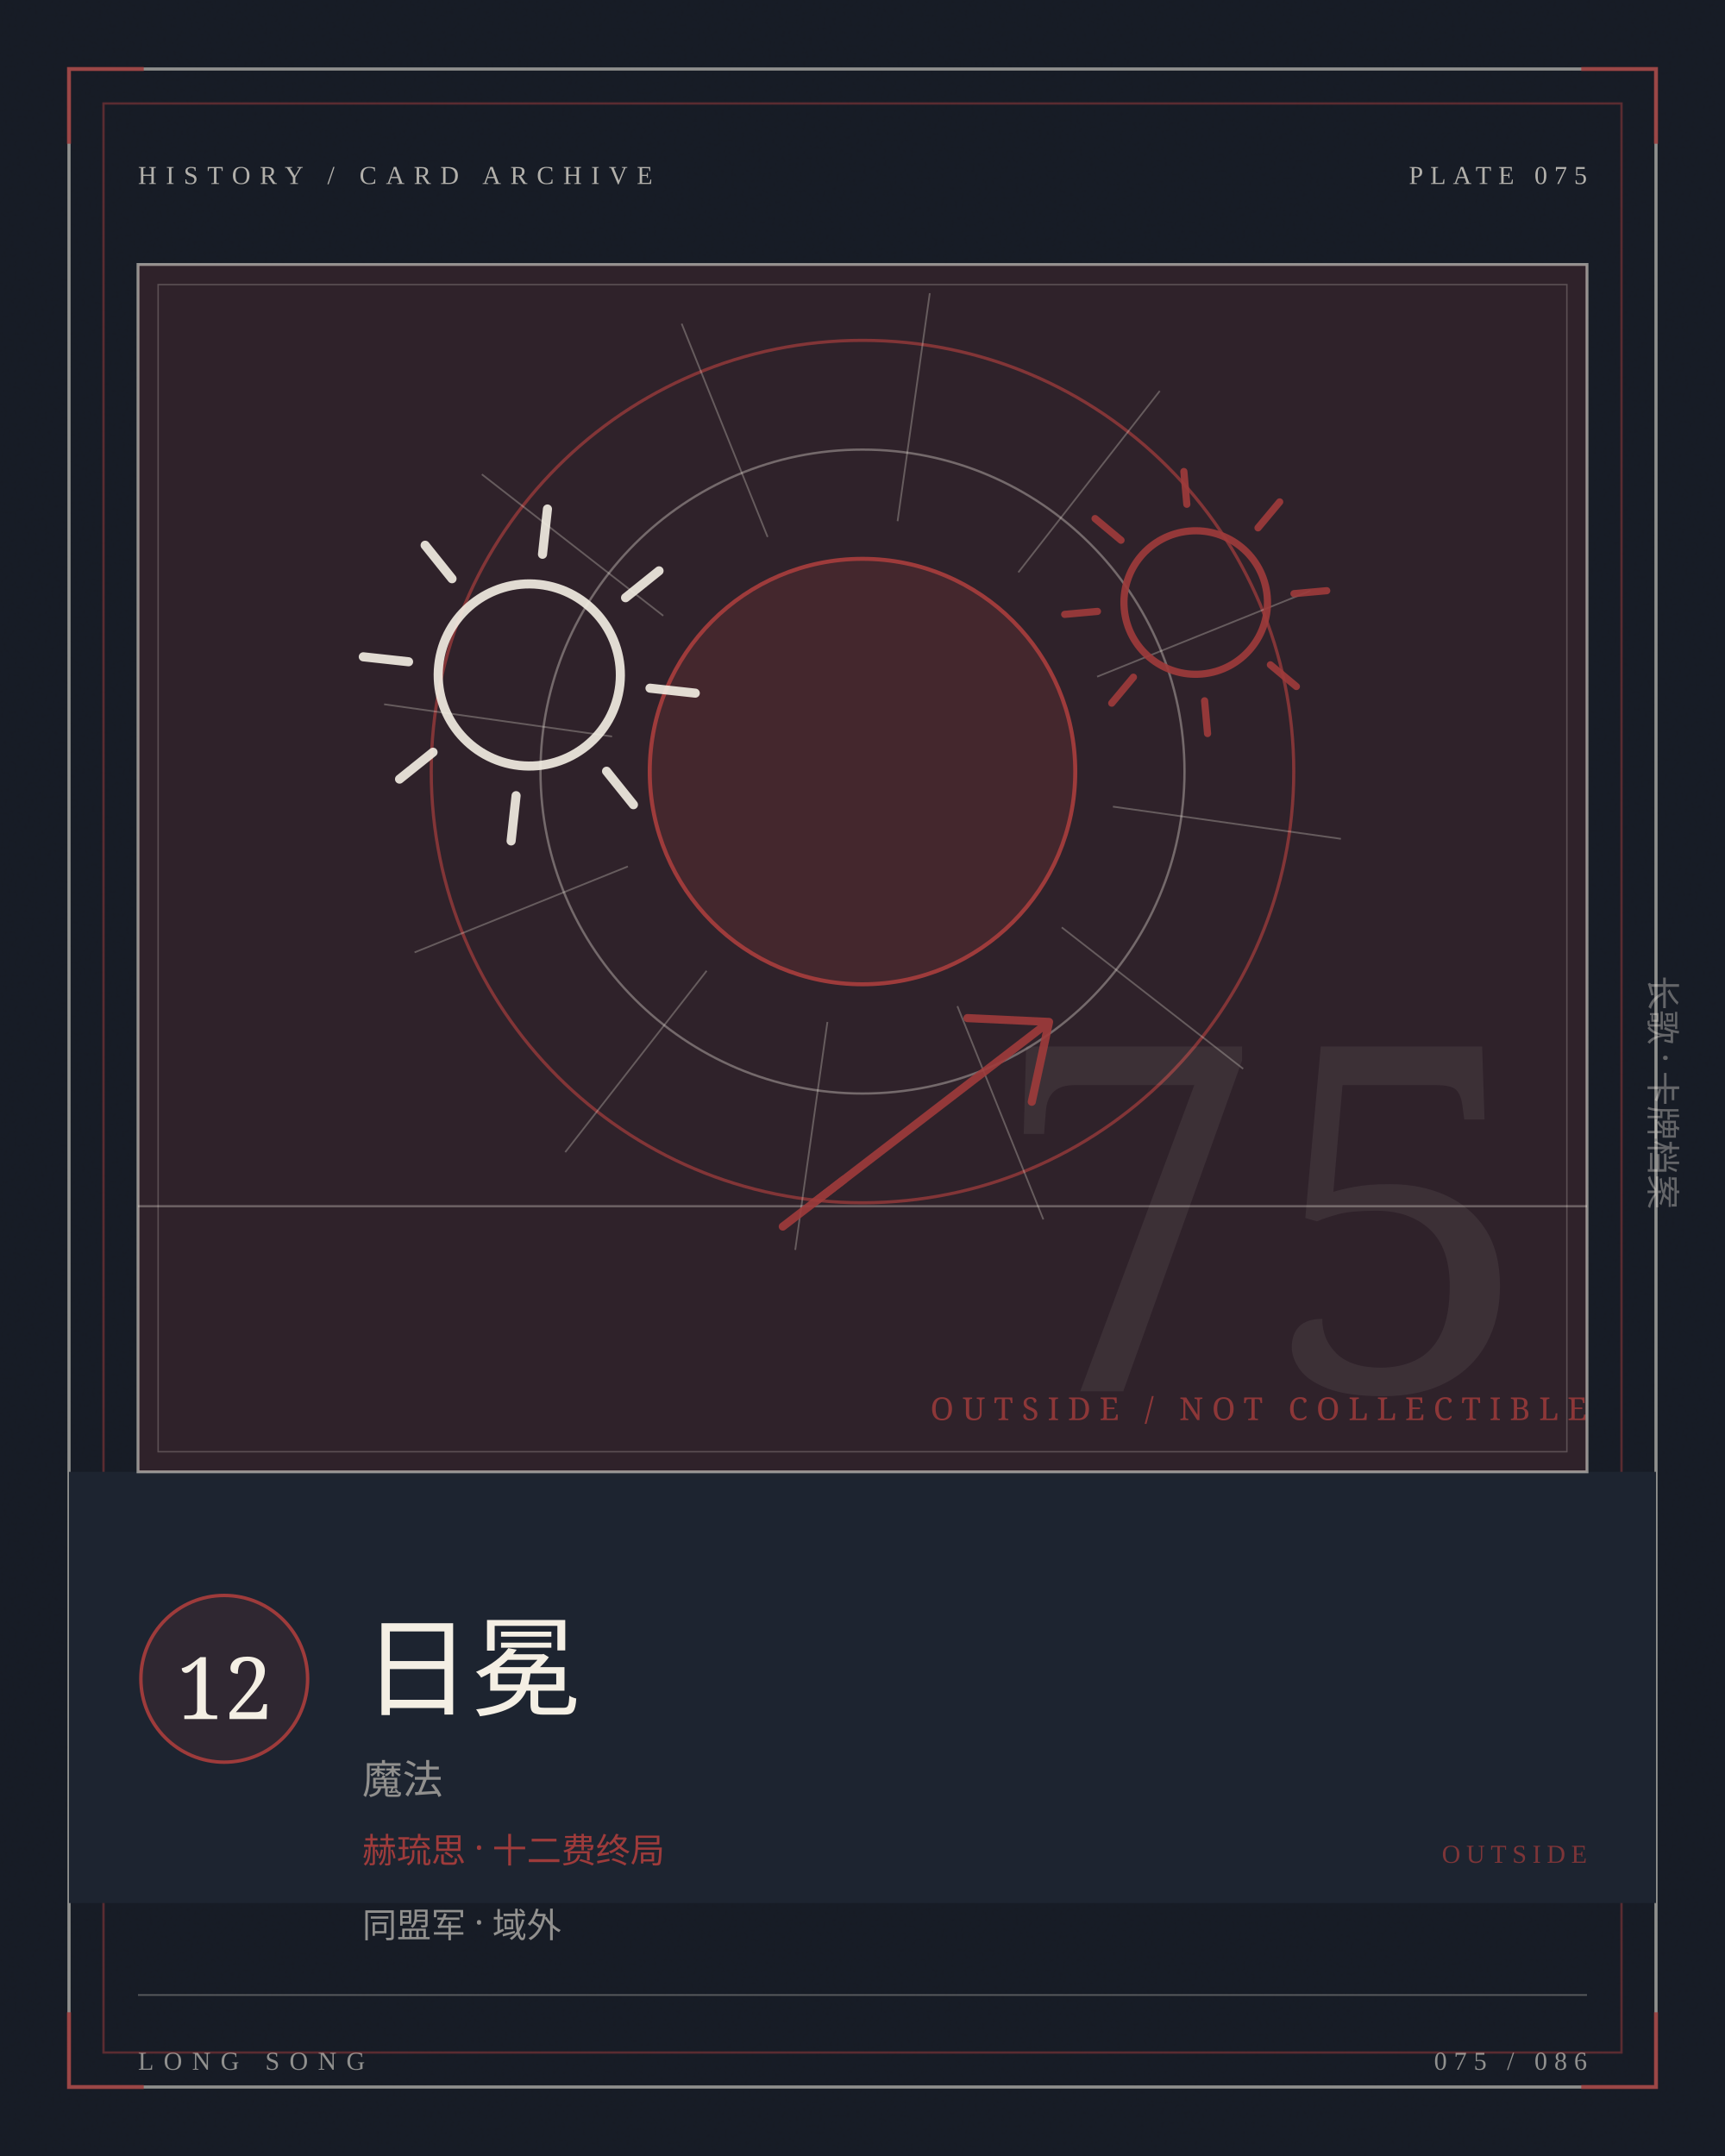
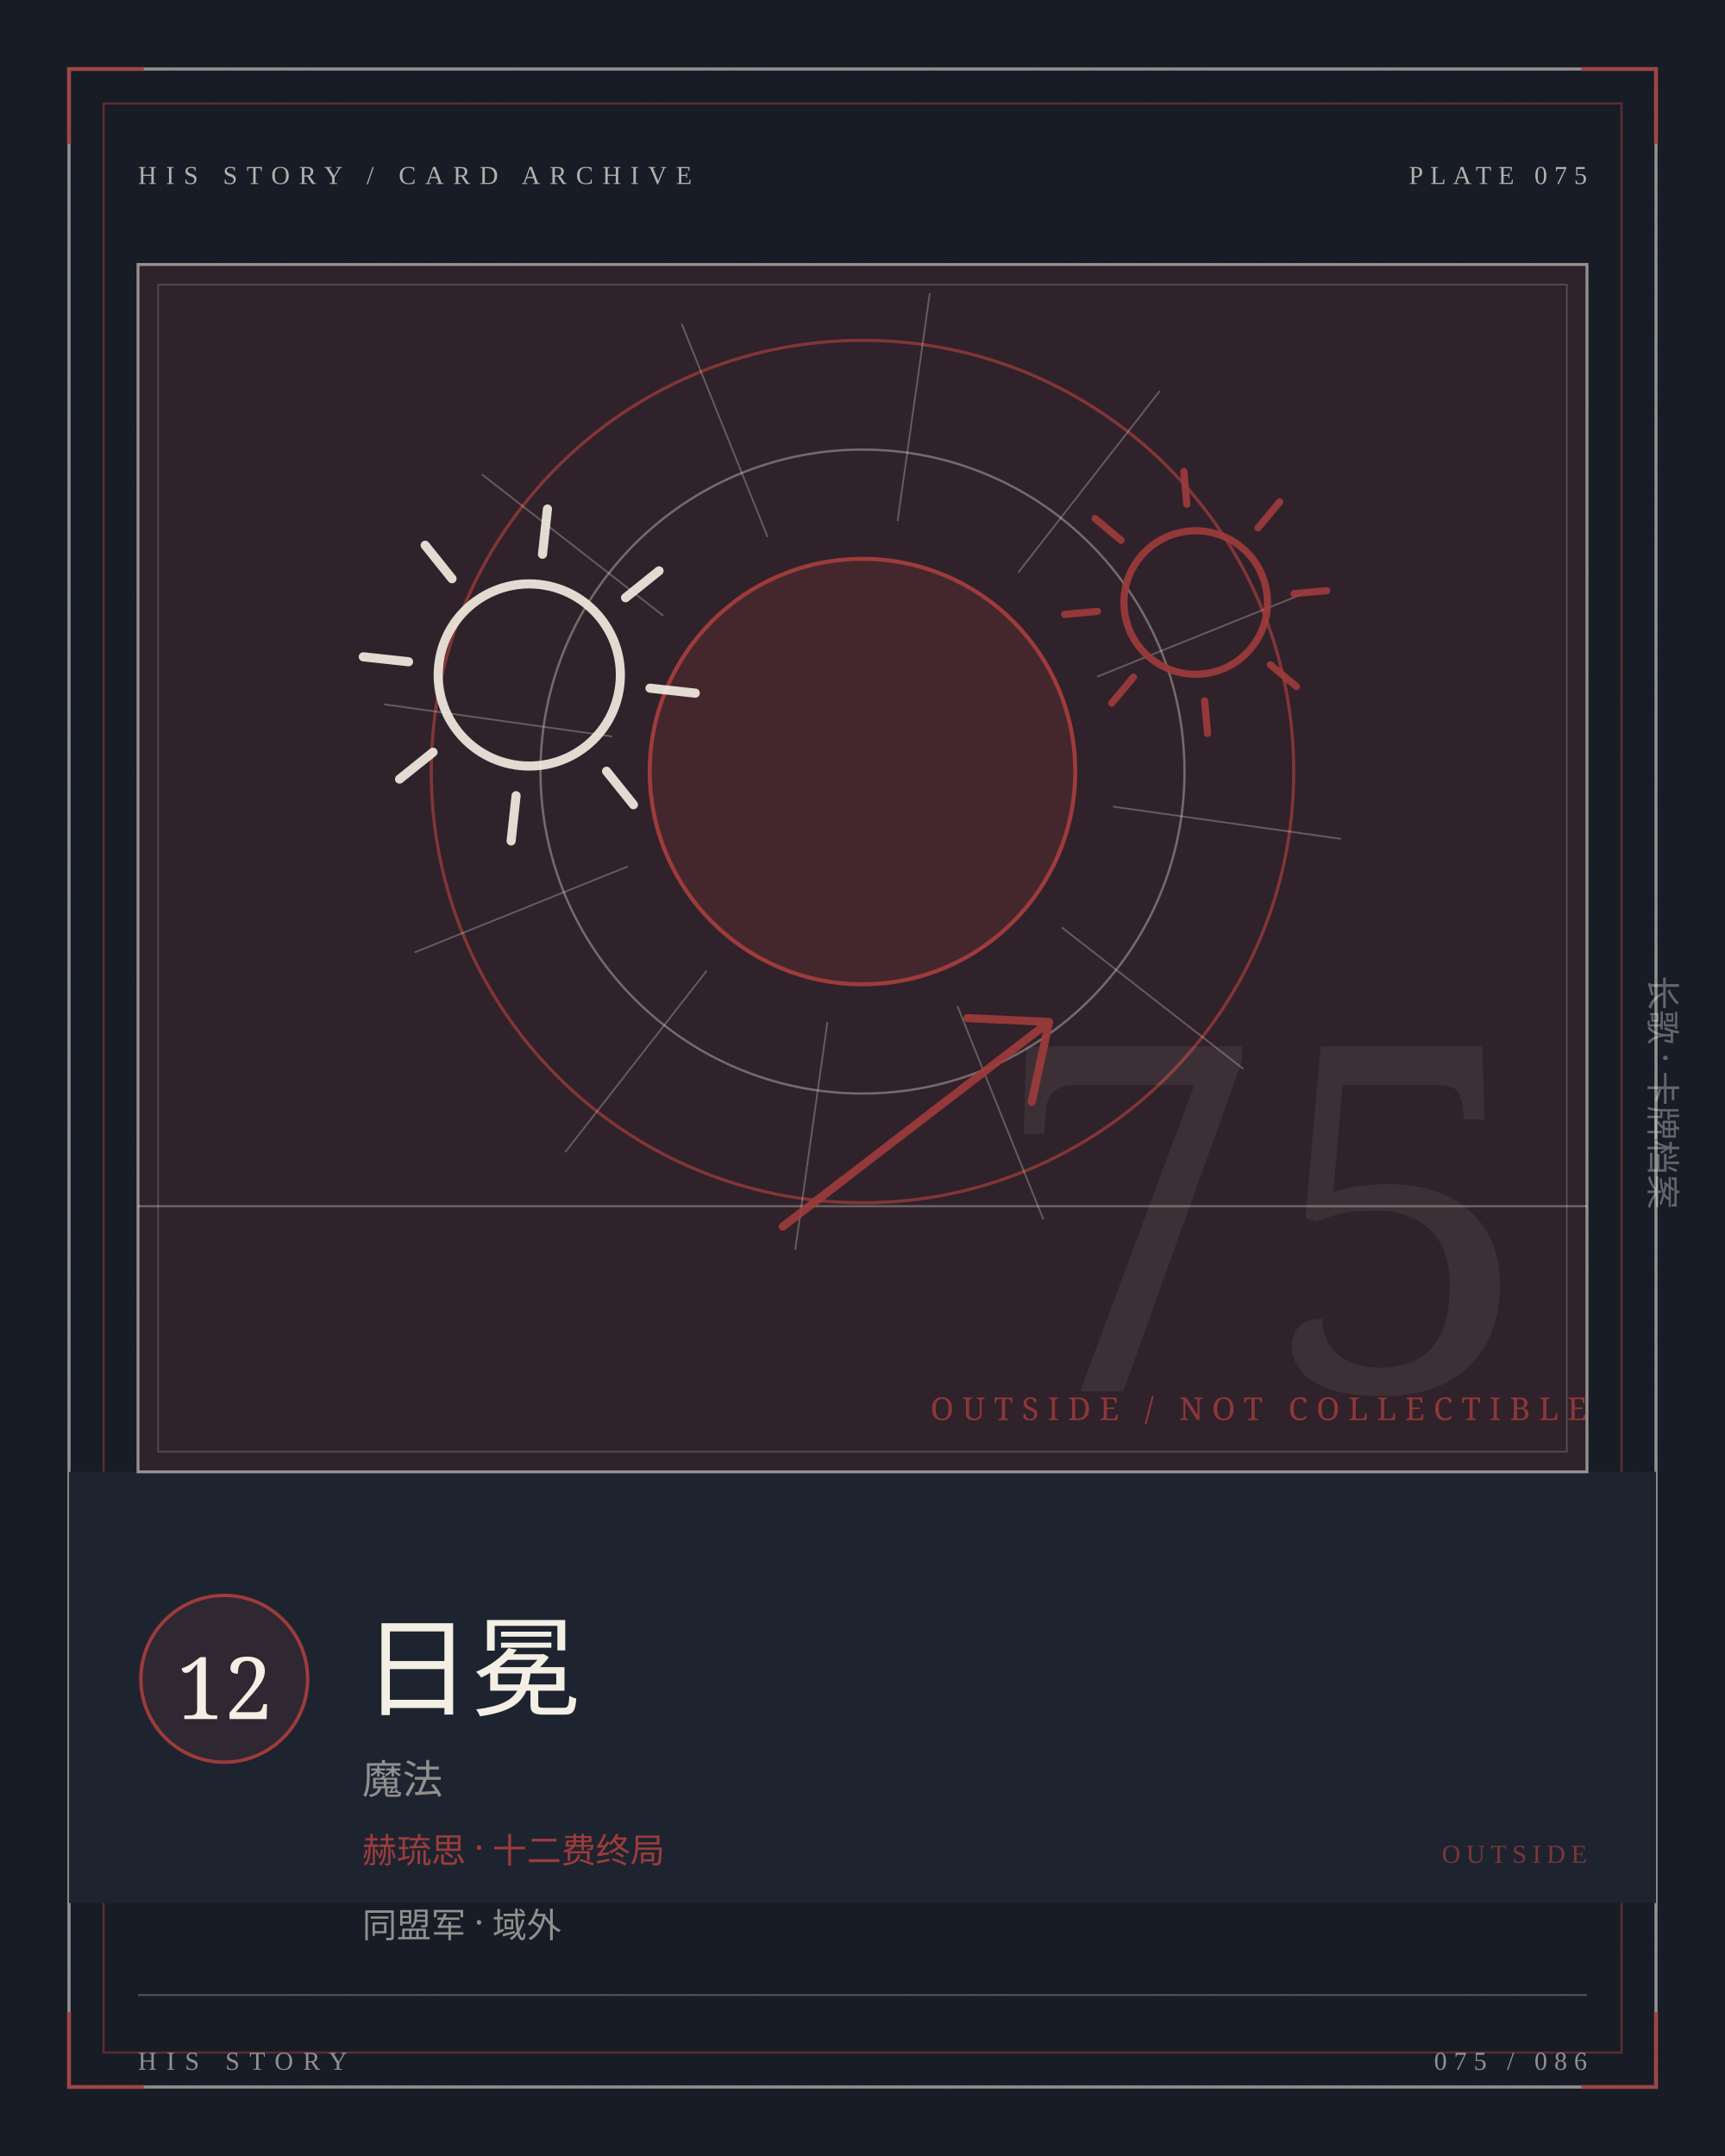
<svg xmlns="http://www.w3.org/2000/svg" width="600" height="750" viewBox="0 0 600 750">
  <defs>
    <clipPath id="artclip">
      <rect x="48" y="92" width="504" height="420" />
    </clipPath>
    <filter id="grain">
      <feTurbulence type="fractalNoise" baseFrequency="0.85" numOctaves="2" stitchTiles="stitch" />
      <feColorMatrix type="matrix" values="0 0 0 0 0  0 0 0 0 0  0 0 0 0 0  0 0 0 0.16 0" />
    </filter>
  </defs>
  <rect width="600" height="750" fill="#171c26" />
  <rect width="600" height="750" fill="#f4efe4" filter="url(#grain)" opacity=".16" />
  <rect x="24" y="24" width="552" height="702" fill="none" stroke="#f4efe4" stroke-width="1.1" opacity=".55" />
  <rect x="36" y="36" width="528" height="678" fill="none" stroke="#9e3b3b" stroke-width=".8" opacity=".5" />
  <path d="M24 50 V24 H50 M550 24 H576 V50 M576 700 V726 H550 M50 726 H24 V700" fill="none" stroke="#9e3b3b" stroke-width="1.4" opacity=".85" />
-   <text x="48" y="64" font-family="Georgia, Times New Roman, serif" font-size="9" fill="#f4efe4" text-anchor="start" letter-spacing="3.2" opacity="0.7">HISTORY / CARD ARCHIVE</text>
+   <text x="48" y="64" font-family="Georgia, Times New Roman, serif" font-size="9" fill="#f4efe4" text-anchor="start" letter-spacing="3.2" opacity="0.7">HIS STORY / CARD ARCHIVE</text>
  <text x="552" y="64" font-family="Georgia, Times New Roman, serif" font-size="9" fill="#f4efe4" text-anchor="end" letter-spacing="2.4" opacity="0.7">PLATE 075</text>
  <rect x="24" y="512" width="552" height="150" fill="#1d2430" />
  <g clip-path="url(#artclip)">
    <rect x="48" y="92" width="504" height="420" fill="#2f222a" />
    <g transform="translate(48 92)">
      <circle cx="252.0" cy="176.4" r="150" fill="none" stroke="#9e3b3b" stroke-width="1.1" opacity=".75" />
      <circle cx="252.0" cy="176.4" r="112" fill="none" stroke="#f4efe4" stroke-width=".8" opacity=".35" />
      <circle cx="252.0" cy="176.4" r="74" fill="#9e3b3b" opacity=".18" />
      <circle cx="252.0" cy="176.4" r="74" fill="none" stroke="#9e3b3b" stroke-width="1.4" />
      <line x1="339.1" y1="188.6" x2="418.4" y2="199.8" stroke="#f4efe4" stroke-width=".6" opacity=".28" />
      <line x1="321.3" y1="230.6" x2="384.4" y2="279.8" stroke="#f4efe4" stroke-width=".6" opacity=".28" />
      <line x1="285.0" y1="258.0" x2="314.9" y2="332.2" stroke="#f4efe4" stroke-width=".6" opacity=".28" />
      <line x1="239.8" y1="263.5" x2="228.6" y2="342.8" stroke="#f4efe4" stroke-width=".6" opacity=".28" />
      <line x1="197.8" y1="245.7" x2="148.6" y2="308.8" stroke="#f4efe4" stroke-width=".6" opacity=".28" />
      <line x1="170.4" y1="209.4" x2="96.2" y2="239.3" stroke="#f4efe4" stroke-width=".6" opacity=".28" />
      <line x1="164.9" y1="164.2" x2="85.6" y2="153.0" stroke="#f4efe4" stroke-width=".6" opacity=".28" />
      <line x1="182.7" y1="122.2" x2="119.6" y2="73.0" stroke="#f4efe4" stroke-width=".6" opacity=".28" />
      <line x1="219.0" y1="94.8" x2="189.1" y2="20.6" stroke="#f4efe4" stroke-width=".6" opacity=".28" />
      <line x1="264.2" y1="89.3" x2="275.4" y2="10.0" stroke="#f4efe4" stroke-width=".6" opacity=".28" />
      <line x1="306.2" y1="107.1" x2="355.4" y2="44.0" stroke="#f4efe4" stroke-width=".6" opacity=".28" />
      <line x1="333.6" y1="143.4" x2="407.8" y2="113.5" stroke="#f4efe4" stroke-width=".6" opacity=".28" />
      <line x1="0" y1="327.6" x2="504" y2="327.6" stroke="#f4efe4" stroke-width=".8" opacity=".3" />
    </g>
    <text x="552" y="494" font-family="Georgia,serif" font-size="11" letter-spacing="3" fill="#9e3b3b" text-anchor="end" opacity=".85">OUTSIDE / NOT COLLECTIBLE</text>
    <text x="534" y="484" font-family="Georgia, serif" font-size="168" fill="#f4efe4" opacity=".07" text-anchor="end">75</text>
    <g transform="translate(363.9 157.6) rotate(-5.163375 52.0 52.0) scale(1.04)" color="#9e3b3b" opacity="0.9" fill="none" stroke="currentColor" stroke-width="2.4" stroke-linecap="round" stroke-linejoin="round">
      <circle cx="50" cy="50" r="24" />
      <path d="M50 6 V17 M50 83 V94 M6 50 H17 M83 50 H94 M19 19 L27 27 M73 73 L81 81 M81 19 L73 27 M27 73 L19 81" />
    </g>
    <g transform="translate(118.1 168.8) rotate(6.246172 66.0 66.0) scale(1.32)" color="#f4efe4" opacity="0.9" fill="none" stroke="currentColor" stroke-width="2.4" stroke-linecap="round" stroke-linejoin="round">
      <circle cx="50" cy="50" r="24" />
      <path d="M50 6 V18 M50 82 V94 M6 50 H18 M82 50 H94 M19 19 L27 27 M73 73 L81 81 M81 19 L73 27 M27 73 L19 81" />
    </g>
    <g transform="translate(266.2 327.0) rotate(7.456215 59.0 59.0) scale(1.18)" color="#9e3b3b" opacity="0.9" fill="none" stroke="currentColor" stroke-width="2.4" stroke-linecap="round" stroke-linejoin="round">
      <path d="M18 82 L78 22" />
      <path d="M56 22 L80 20 L78 44" />
      <path d="M18 82 L10 90 M18 82 L26 74" />
    </g>
  </g>
  <rect x="48" y="92" width="504" height="420" fill="none" stroke="#f4efe4" stroke-width="1" opacity=".55" />
  <rect x="55" y="99" width="490" height="406" fill="none" stroke="#f4efe4" stroke-width=".5" opacity=".22" />
  <circle cx="78" cy="584" r="29" fill="#9e3b3b" opacity=".14" />
  <circle cx="78" cy="584" r="29" fill="none" stroke="#9e3b3b" stroke-width="1.2" />
  <text x="78" y="598" font-family="Georgia, serif" font-size="30" fill="#f4efe4" text-anchor="middle">12</text>
  <text x="126" y="594" font-family="Noto Serif SC, Songti SC, SimSun, serif" font-size="38" fill="#f4efe4" text-anchor="start" letter-spacing="0" opacity="1" font-weight="500">日冕</text>
  <text x="126" y="624" font-family="Noto Serif SC, Songti SC, SimSun, serif" font-size="14" fill="#91908e" text-anchor="start" letter-spacing="0" opacity="1" font-weight="400">魔法</text>
  <text x="126" y="648" font-family="Noto Serif SC, Songti SC, SimSun, serif" font-size="12" fill="#9e3b3b" text-anchor="start" letter-spacing="0" opacity="1" font-weight="400">赫琉思 · 十二费终局</text>
  <text x="126" y="674" font-family="Noto Serif SC, Songti SC, SimSun, serif" font-size="12" fill="#91908e" text-anchor="start" letter-spacing="0" opacity="1" font-weight="400">同盟军 · 域外</text>
  <text x="552" y="648" font-family="Georgia, Times New Roman, serif" font-size="9" fill="#9e3b3b" text-anchor="end" letter-spacing="2" opacity="0.75">OUTSIDE</text>
  <text x="552" y="674" font-family="Georgia, Times New Roman, serif" font-size="9" fill="#91908e" text-anchor="end" letter-spacing="1.2" opacity="0.75" />
  <line x1="48" y1="694" x2="552" y2="694" stroke="#f4efe4" stroke-width=".6" opacity=".28" />
  <text x="574" y="380" font-family="Noto Serif SC, Songti SC, serif" font-size="12" fill="#f4efe4" opacity=".35" transform="rotate(90 574 380)" text-anchor="middle">长歌 · 卡牌档案</text>
-   <text x="48" y="720" font-family="Georgia, Times New Roman, serif" font-size="9" fill="#f4efe4" text-anchor="start" letter-spacing="3.4" opacity="0.55">LONG SONG</text>
+   <text x="48" y="720" font-family="Georgia, Times New Roman, serif" font-size="9" fill="#f4efe4" text-anchor="start" letter-spacing="3.4" opacity="0.55">HIS STORY</text>
  <text x="552" y="720" font-family="Georgia, Times New Roman, serif" font-size="9" fill="#f4efe4" text-anchor="end" letter-spacing="2.4" opacity="0.55">075 / 086</text>
</svg>
